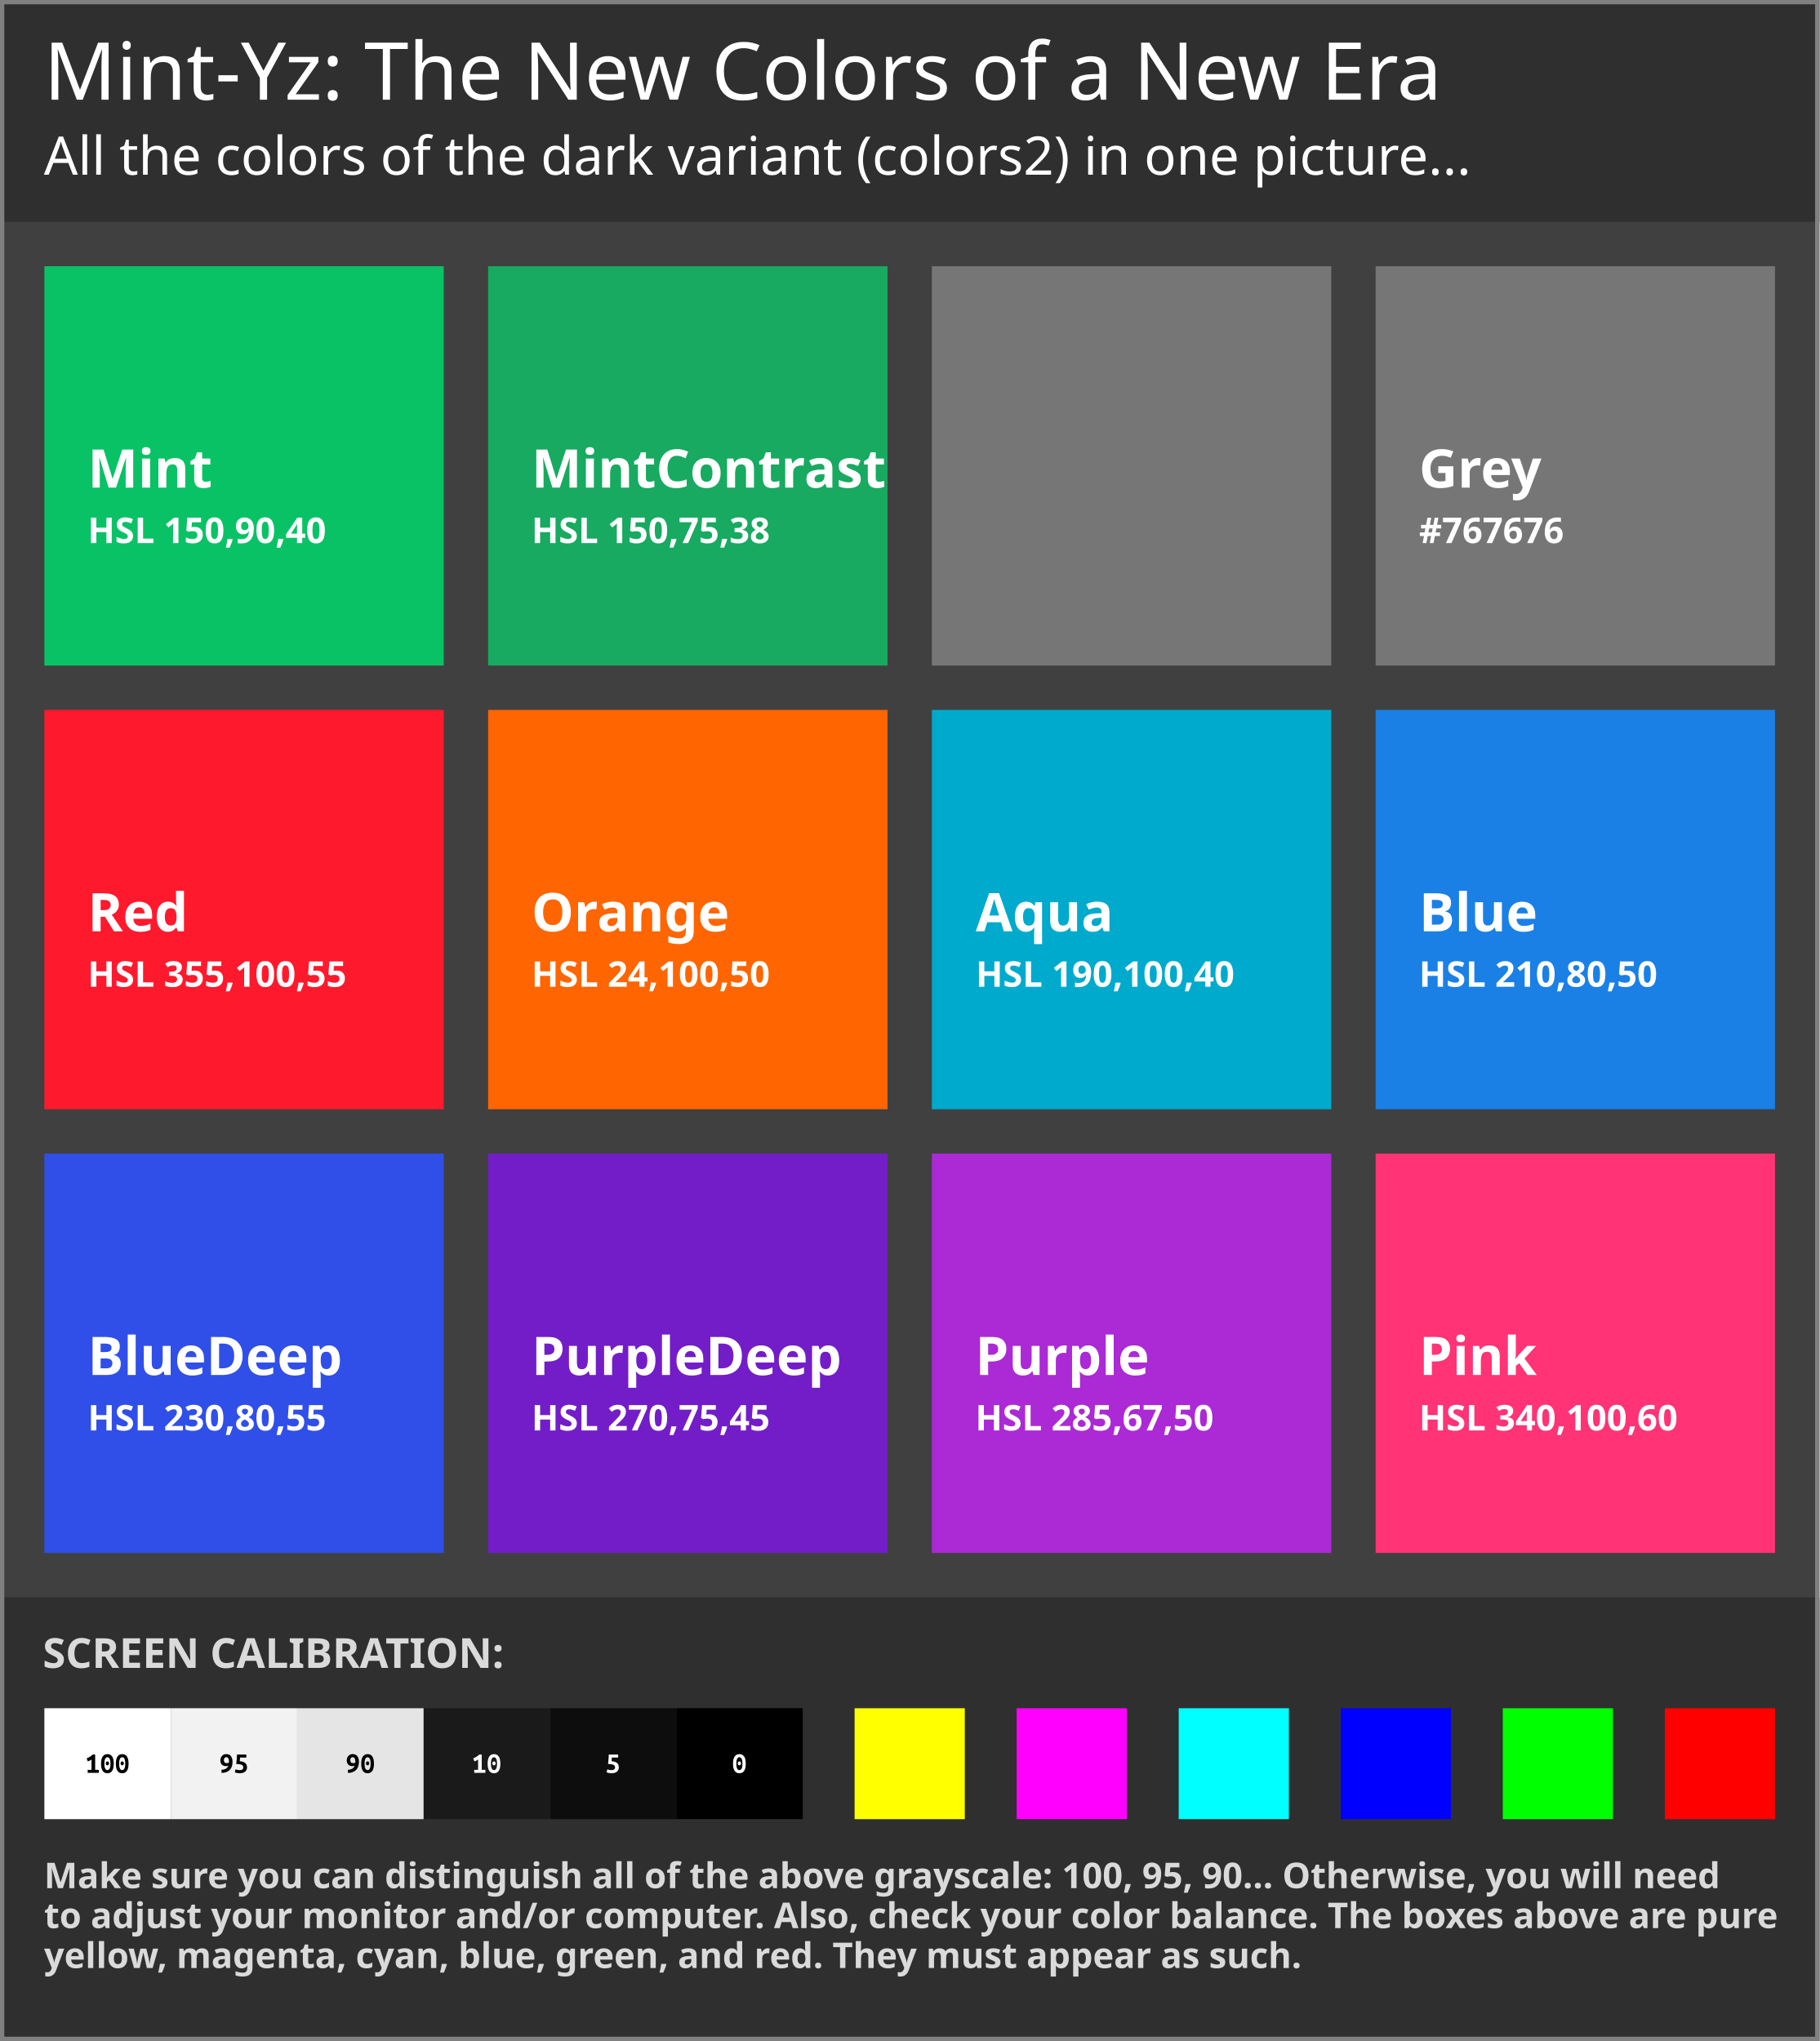
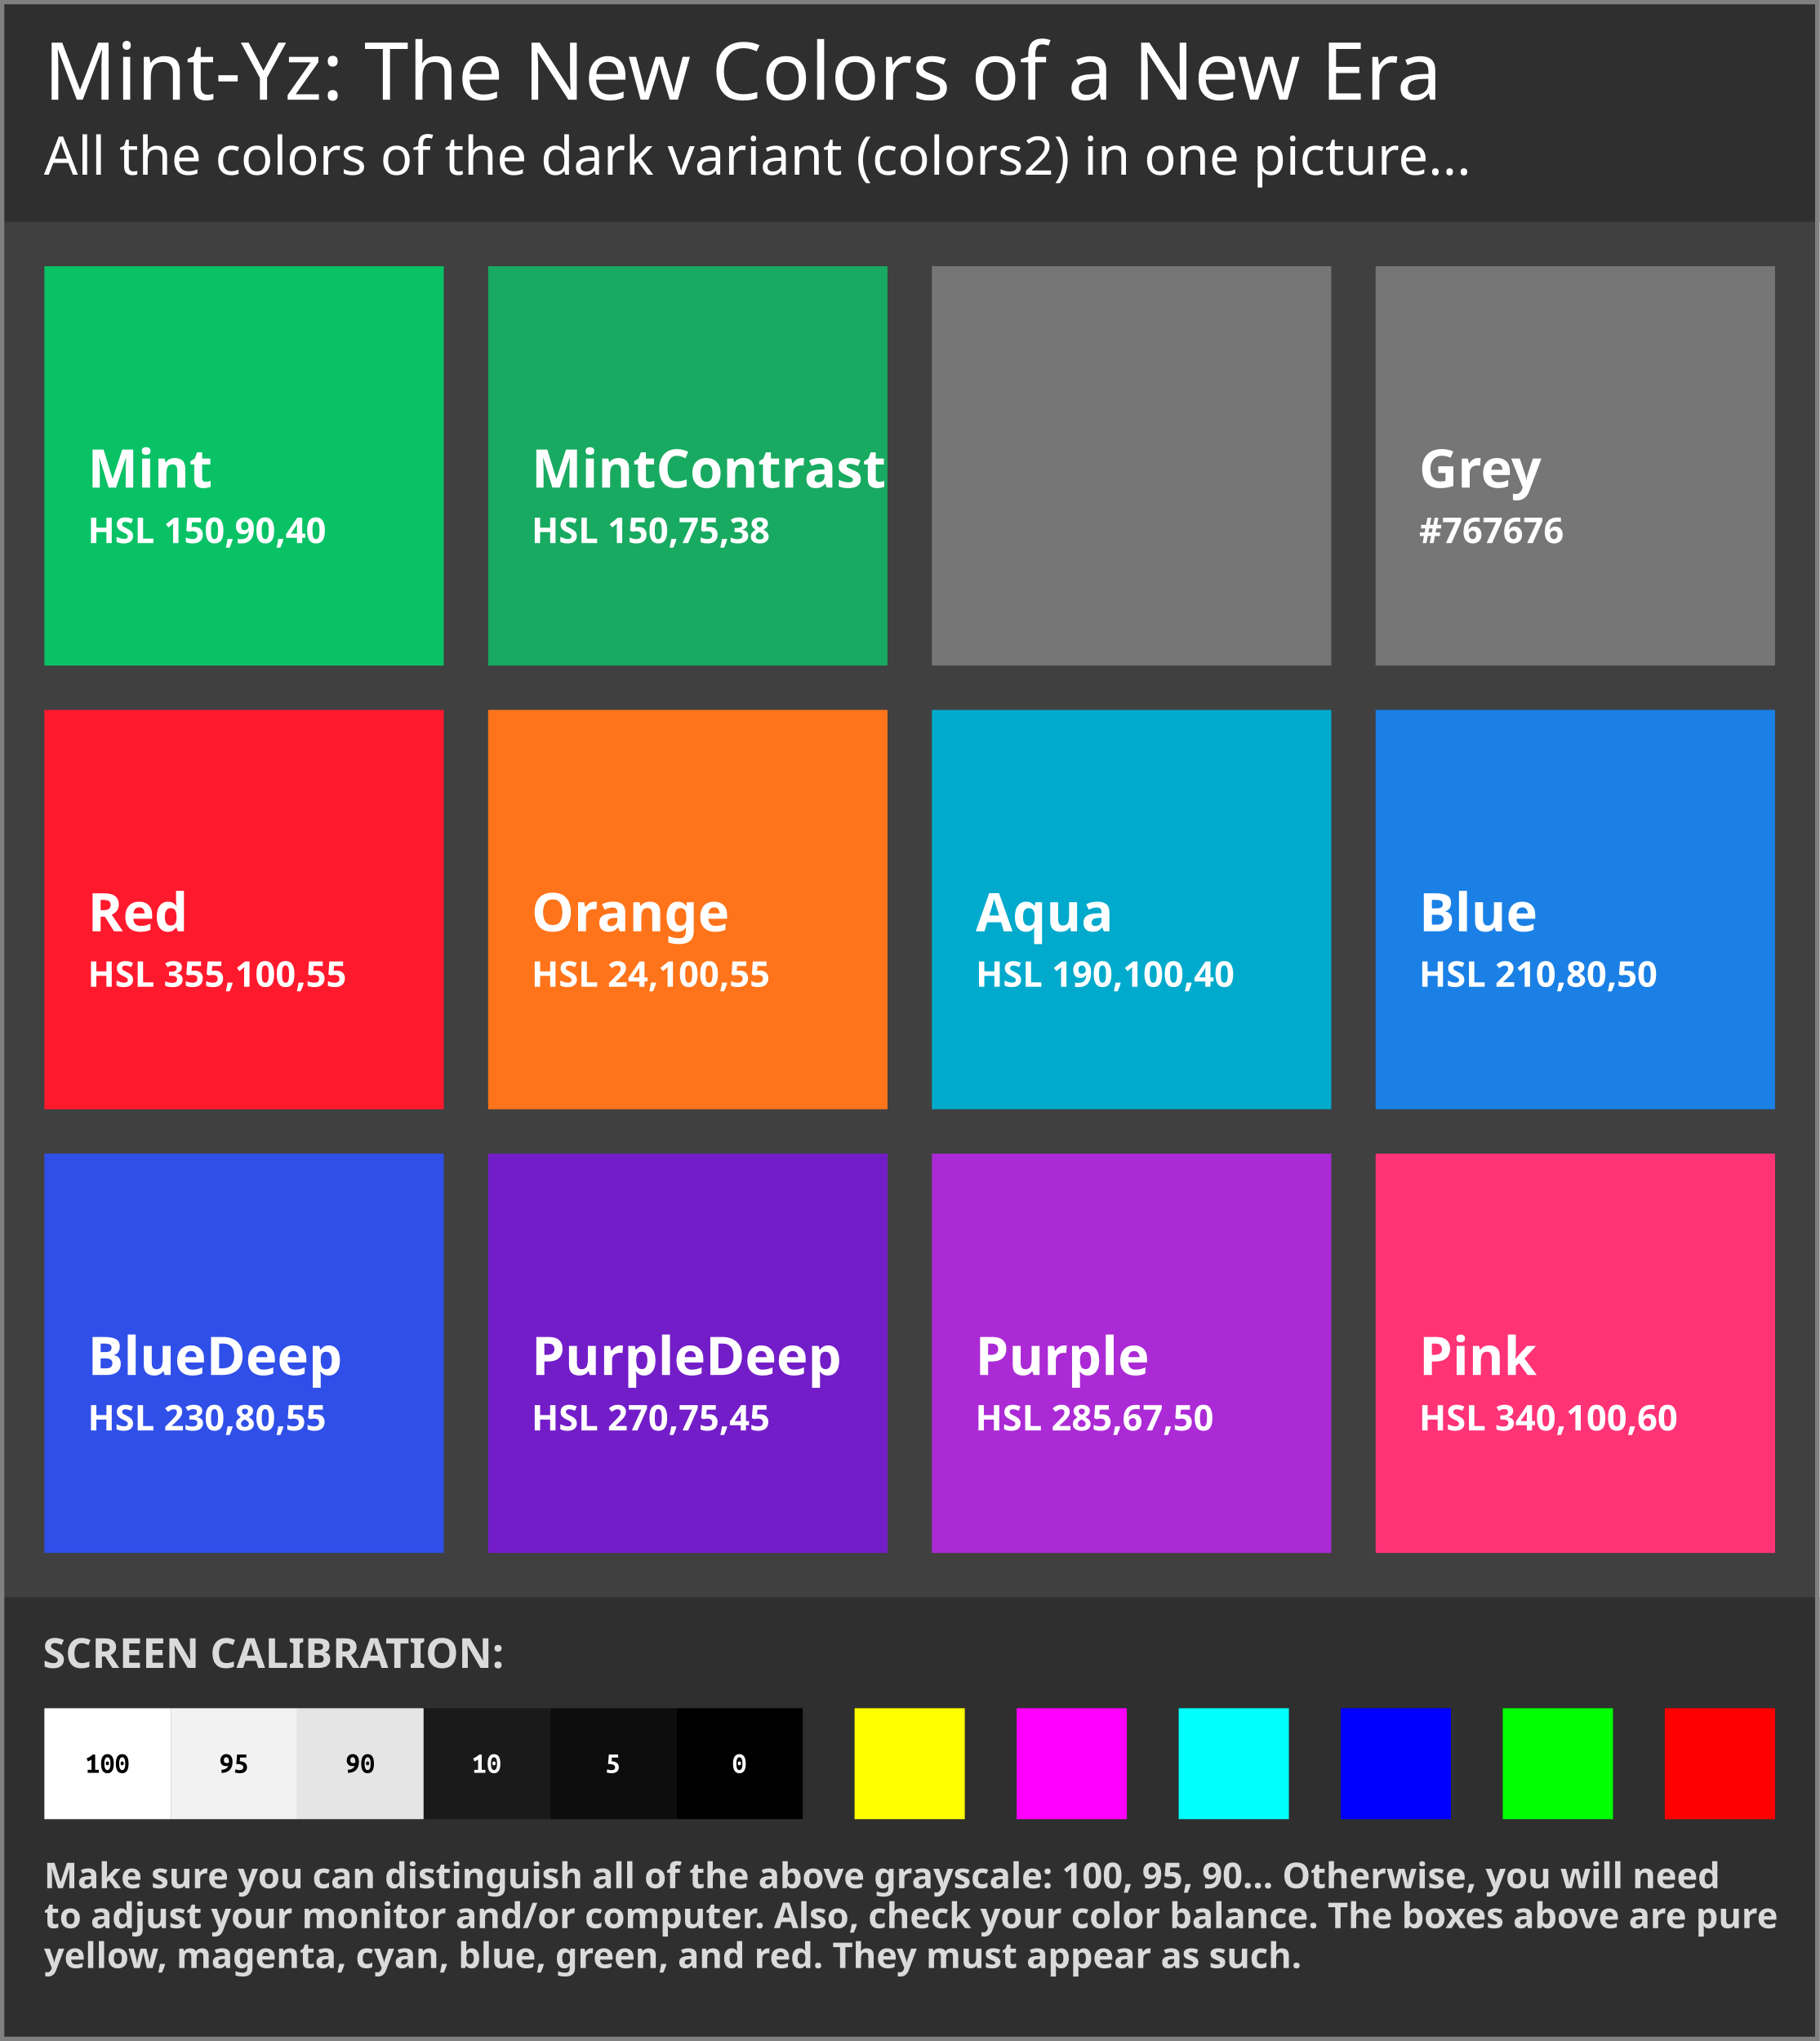
<svg xmlns="http://www.w3.org/2000/svg" width="820" height="920" viewBox="0 0 820 920" version="1.1" id="svg8">
  <defs id="defs2" />
  <g id="layer5">
    <rect y="0" x="0" height="920" width="820" id="rect122" style="fill:#ffffff;fill-opacity:1;stroke:none;stroke-width:0;stroke-opacity:1" />
    <rect transform="translate(0,-91.79999)" style="fill:#404040;fill-opacity:1;stroke:#08914d;stroke-width:0" id="rect146" width="820" height="920" x="2.2301638e-06" y="91.8" />
    <g id="g1130" transform="translate(0,-91.79999)">
      <rect y="811.8" x="0" height="200" width="820" id="rect4820" style="vector-effect:none;fill:#2f2f2f;fill-opacity:1;stroke:none;stroke-width:0;stroke-linecap:butt;stroke-linejoin:miter;stroke-miterlimit:4;stroke-dasharray:none;stroke-dashoffset:0;stroke-opacity:1" />
      <g id="g1089">
        <g transform="matrix(0,-2.099737,2.760329,0,-19.81775,839.5778)" style="display:inline" id="g1269">
          <rect transform="rotate(-90)" rx="6.3846035e-17" y="-34.396" x="-297" height="23.812" width="17.992" id="rect7" style="fill:#ff0000;fill-opacity:1;stroke:none;stroke-width:0.15;stroke-miterlimit:4;stroke-dasharray:none;stroke-opacity:1" />
          <rect transform="rotate(-90)" style="fill:#00ff00;fill-opacity:1;stroke:none;stroke-width:0.15;stroke-miterlimit:4;stroke-dasharray:none;stroke-opacity:1" id="rect9" width="17.992" height="23.812" x="-270.542" y="-34.396" rx="6.3846035e-17" />
          <rect transform="rotate(-90)" rx="6.3846035e-17" y="-34.396" x="-244.083" height="23.812" width="17.992" id="rect11" style="fill:#0000ff;fill-opacity:1;stroke:none;stroke-width:0.15;stroke-miterlimit:4;stroke-dasharray:none;stroke-opacity:1" />
          <rect transform="rotate(-90)" style="fill:#ffff00;fill-opacity:1;stroke:none;stroke-width:0.15;stroke-miterlimit:4;stroke-dasharray:none;stroke-opacity:1" id="rect818" width="17.992" height="23.812" x="-164.708" y="-34.396" rx="6.3846035e-17" />
          <rect transform="rotate(-90)" rx="6.3846035e-17" y="-34.396" x="-217.625" height="23.812" width="17.992" id="rect820-7" style="fill:#00ffff;fill-opacity:1;stroke:none;stroke-width:0.15;stroke-miterlimit:4;stroke-dasharray:none;stroke-opacity:1" />
          <rect transform="rotate(-90)" style="fill:#ff00ff;fill-opacity:1;stroke:none;stroke-width:0.15;stroke-miterlimit:4;stroke-dasharray:none;stroke-opacity:1" id="rect822-6" width="17.992" height="23.812" x="-191.167" y="-34.396" rx="6.3846035e-17" />
        </g>
        <rect transform="scale(-1)" style="display:inline;fill:#000000;fill-opacity:1;stroke:none;stroke-width:0.387;stroke-miterlimit:4;stroke-dasharray:none;stroke-opacity:1" id="rect1035" width="56.966" height="50" x="-361.798" y="-911.8" rx="2.0215312e-16" />
        <rect transform="scale(-1)" rx="2.0215312e-16" y="-911.8" x="-304.831" height="50" width="56.966" id="rect1037" style="display:inline;fill:#0d0d0d;fill-opacity:1;stroke:none;stroke-width:0.387;stroke-miterlimit:4;stroke-dasharray:none;stroke-opacity:1" />
        <rect transform="scale(-1)" style="display:inline;fill:#f2f2f2;fill-opacity:1;stroke:none;stroke-width:0.387;stroke-miterlimit:4;stroke-dasharray:none;stroke-opacity:1" id="rect1039" width="56.966" height="50" x="-133.933" y="-911.8" rx="2.0215312e-16" />
        <rect transform="scale(-1)" rx="2.0215312e-16" y="-911.8" x="-247.865" height="50" width="56.966" id="rect1041" style="display:inline;fill:#1a1a1a;fill-opacity:1;stroke:none;stroke-width:0.387;stroke-miterlimit:4;stroke-dasharray:none;stroke-opacity:1" />
        <rect transform="scale(-1)" style="display:inline;fill:#e5e5e5;fill-opacity:1;stroke:none;stroke-width:0.387;stroke-miterlimit:4;stroke-dasharray:none;stroke-opacity:1" id="rect1043" width="56.966" height="50" x="-190.899" y="-911.8" rx="2.0215312e-16" />
        <rect rx="2.0215312e-16" y="-911.8" x="-76.966" height="50" width="56.966" id="rect1045" style="display:inline;fill:#ffffff;fill-opacity:1;stroke:none;stroke-width:0.387;stroke-miterlimit:4;stroke-dasharray:none;stroke-opacity:1" transform="scale(-1)" />
        <g id="g1056">
          <g style="font-weight:bold;font-size:13.333px;line-height:17.778px;font-family:'Ubuntu Mono';-inkscape-font-specification:'Ubuntu Mono Bold';letter-spacing:0px;word-spacing:0px;fill:#000000;fill-opacity:1" id="text135" aria-label="100" transform="translate(0,-50)">
            <path id="path983" style="font-size:13.333px;text-align:center;text-anchor:middle;fill:#000000;fill-opacity:1" d="m 41.25,939.573 v -4.613 q -0.373,0.267 -0.853,0.48 -0.48,0.2 -0.813,0.32 l -0.533,-1.36 q 0.32,-0.12 0.693,-0.307 0.373,-0.187 0.747,-0.413 0.373,-0.227 0.707,-0.48 0.333,-0.253 0.573,-0.52 h 1.12 v 6.893 h 1.64 v 1.36 h -5.013 v -1.36 z" />
            <path id="path985" style="font-size:13.333px;text-align:center;text-anchor:middle;fill:#000000;fill-opacity:1" d="m 51.277,936.786 q 0,2.187 -0.733,3.253 -0.733,1.067 -2.133,1.067 -1.4,0 -2.133,-1.067 -0.733,-1.067 -0.733,-3.253 0,-2.16 0.747,-3.227 0.747,-1.067 2.12,-1.067 1.4,0 2.133,1.067 0.733,1.053 0.733,3.227 z m -1.48,0 q 0,-1.413 -0.36,-2.147 -0.347,-0.747 -1.027,-0.747 -0.667,0 -1.027,0.747 -0.36,0.733 -0.36,2.147 0,1.427 0.36,2.173 0.36,0.733 1.027,0.733 0.68,0 1.027,-0.733 0.36,-0.747 0.36,-2.173 z m -0.64,-0.133 q 0,0.36 -0.213,0.627 -0.2,0.253 -0.52,0.253 -0.347,0 -0.547,-0.253 -0.2,-0.267 -0.2,-0.627 0,-0.36 0.2,-0.627 0.2,-0.267 0.547,-0.267 0.32,0 0.52,0.267 0.213,0.267 0.213,0.627 z" />
            <path id="path987" style="font-size:13.333px;text-align:center;text-anchor:middle;fill:#000000;fill-opacity:1" d="m 57.943,936.786 q 0,2.187 -0.733,3.253 -0.733,1.067 -2.133,1.067 -1.4,0 -2.133,-1.067 -0.733,-1.067 -0.733,-3.253 0,-2.16 0.747,-3.227 0.747,-1.067 2.12,-1.067 1.4,0 2.133,1.067 0.733,1.053 0.733,3.227 z m -1.48,0 q 0,-1.413 -0.36,-2.147 -0.347,-0.747 -1.027,-0.747 -0.667,0 -1.027,0.747 -0.36,0.733 -0.36,2.147 0,1.427 0.36,2.173 0.36,0.733 1.027,0.733 0.68,0 1.027,-0.733 0.36,-0.747 0.36,-2.173 z m -0.64,-0.133 q 0,0.36 -0.213,0.627 -0.2,0.253 -0.52,0.253 -0.347,0 -0.547,-0.253 -0.2,-0.267 -0.2,-0.627 0,-0.36 0.2,-0.627 0.2,-0.267 0.547,-0.267 0.32,0 0.52,0.267 0.213,0.267 0.213,0.627 z" />
          </g>
          <g style="font-weight:bold;font-size:13.333px;line-height:17.778px;font-family:'Ubuntu Mono';-inkscape-font-specification:'Ubuntu Mono Bold';letter-spacing:0px;word-spacing:0px;fill:#ffffff;fill-opacity:1" id="text141" aria-label="0" transform="translate(0,-50)">
            <path id="path990" style="font-size:13.333px;text-align:center;text-anchor:middle;fill:#ffffff;fill-opacity:1" d="m 336.107,936.786 q 0,2.187 -0.733,3.253 -0.733,1.067 -2.133,1.067 -1.4,0 -2.133,-1.067 -0.733,-1.067 -0.733,-3.253 0,-2.16 0.747,-3.227 0.747,-1.067 2.12,-1.067 1.4,0 2.133,1.067 0.733,1.053 0.733,3.227 z m -1.48,0 q 0,-1.413 -0.36,-2.147 -0.347,-0.747 -1.027,-0.747 -0.667,0 -1.027,0.747 -0.36,0.733 -0.36,2.147 0,1.427 0.36,2.173 0.36,0.733 1.027,0.733 0.68,0 1.027,-0.733 0.36,-0.747 0.36,-2.173 z m -0.64,-0.133 q 0,0.36 -0.213,0.627 -0.2,0.253 -0.52,0.253 -0.347,0 -0.547,-0.253 -0.2,-0.267 -0.2,-0.627 0,-0.36 0.2,-0.627 0.2,-0.267 0.547,-0.267 0.32,0 0.52,0.267 0.213,0.267 0.213,0.627 z" />
          </g>
          <g style="font-weight:bold;font-size:13.333px;line-height:17.778px;font-family:'Ubuntu Mono';-inkscape-font-specification:'Ubuntu Mono Bold';letter-spacing:0px;word-spacing:0px;fill:#000000;fill-opacity:1" id="text968" aria-label="95" transform="translate(0,-50)">
            <path id="path993" style="font-size:13.333px;text-align:center;text-anchor:middle;fill:#000000;fill-opacity:1" d="m 102.189,936.546 q 0.253,0 0.533,-0.053 0.28,-0.053 0.453,-0.147 0.013,-0.107 0.013,-0.253 0.013,-0.16 0.013,-0.307 0,-0.333 -0.067,-0.667 -0.053,-0.347 -0.2,-0.627 -0.133,-0.28 -0.373,-0.453 -0.227,-0.173 -0.573,-0.173 -0.293,0 -0.507,0.12 -0.2,0.107 -0.333,0.293 -0.12,0.187 -0.187,0.44 -0.053,0.253 -0.053,0.533 0,0.627 0.293,0.96 0.293,0.333 0.987,0.333 z m -0.213,1.36 q -0.72,0 -1.227,-0.2 -0.507,-0.213 -0.827,-0.573 -0.32,-0.36 -0.467,-0.827 -0.147,-0.48 -0.147,-1.027 0,-0.48 0.16,-0.973 0.173,-0.507 0.493,-0.907 0.333,-0.413 0.827,-0.667 0.493,-0.267 1.16,-0.267 1.387,0 2.12,0.933 0.733,0.933 0.733,2.6 0,1.2 -0.347,2.133 -0.347,0.92 -1,1.547 -0.64,0.627 -1.56,0.96 -0.907,0.32 -2.027,0.32 l -0.053,-1.413 q 1.067,-0.013 1.907,-0.453 0.84,-0.453 1.187,-1.413 -0.52,0.227 -0.933,0.227 z" />
            <path id="path995" style="font-size:13.333px;text-align:center;text-anchor:middle;fill:#000000;fill-opacity:1" d="m 109.656,938.506 q 0,-0.347 -0.12,-0.627 -0.107,-0.293 -0.453,-0.493 -0.333,-0.213 -0.96,-0.32 -0.627,-0.12 -1.64,-0.12 0.133,-1.12 0.213,-2.187 0.08,-1.08 0.12,-2.08 h 4.213 v 1.36 h -2.84 q -0.027,0.427 -0.067,0.893 -0.04,0.467 -0.067,0.76 1.653,0.107 2.467,0.8 0.813,0.693 0.813,1.947 0,0.573 -0.2,1.067 -0.2,0.48 -0.613,0.84 -0.413,0.36 -1.027,0.56 -0.613,0.2 -1.427,0.2 -0.32,0 -0.653,-0.04 -0.333,-0.04 -0.64,-0.107 -0.307,-0.053 -0.56,-0.133 -0.24,-0.08 -0.373,-0.147 l 0.333,-1.36 q 0.293,0.147 0.747,0.267 0.453,0.12 1.133,0.12 0.48,0 0.787,-0.107 0.32,-0.107 0.493,-0.267 0.187,-0.173 0.253,-0.387 0.067,-0.213 0.067,-0.44 z" />
          </g>
          <g style="font-weight:bold;font-size:13.333px;line-height:17.778px;font-family:'Ubuntu Mono';-inkscape-font-specification:'Ubuntu Mono Bold';letter-spacing:0px;word-spacing:0px;fill:#000000;fill-opacity:1" id="text973" aria-label="90" transform="translate(0,-50)">
            <path id="path998" style="font-size:13.333px;text-align:center;text-anchor:middle;fill:#000000;fill-opacity:1" d="m 159.155,936.546 q 0.253,0 0.533,-0.053 0.28,-0.053 0.453,-0.147 0.013,-0.107 0.013,-0.253 0.013,-0.16 0.013,-0.307 0,-0.333 -0.067,-0.667 -0.053,-0.347 -0.2,-0.627 -0.133,-0.28 -0.373,-0.453 -0.227,-0.173 -0.573,-0.173 -0.293,0 -0.507,0.12 -0.2,0.107 -0.333,0.293 -0.12,0.187 -0.187,0.44 -0.053,0.253 -0.053,0.533 0,0.627 0.293,0.96 0.293,0.333 0.987,0.333 z m -0.213,1.36 q -0.72,0 -1.227,-0.2 -0.507,-0.213 -0.827,-0.573 -0.32,-0.36 -0.467,-0.827 -0.147,-0.48 -0.147,-1.027 0,-0.48 0.16,-0.973 0.173,-0.507 0.493,-0.907 0.333,-0.413 0.827,-0.667 0.493,-0.267 1.16,-0.267 1.387,0 2.12,0.933 0.733,0.933 0.733,2.6 0,1.2 -0.347,2.133 -0.347,0.92 -1,1.547 -0.64,0.627 -1.56,0.96 -0.907,0.32 -2.027,0.32 l -0.053,-1.413 q 1.067,-0.013 1.907,-0.453 0.84,-0.453 1.187,-1.413 -0.52,0.227 -0.933,0.227 z" />
            <path id="path1000" style="font-size:13.333px;text-align:center;text-anchor:middle;fill:#000000;fill-opacity:1" d="m 168.542,936.786 q 0,2.187 -0.733,3.253 -0.733,1.067 -2.133,1.067 -1.4,0 -2.133,-1.067 -0.733,-1.067 -0.733,-3.253 0,-2.16 0.747,-3.227 0.747,-1.067 2.12,-1.067 1.4,0 2.133,1.067 0.733,1.053 0.733,3.227 z m -1.48,0 q 0,-1.413 -0.36,-2.147 -0.347,-0.747 -1.027,-0.747 -0.667,0 -1.027,0.747 -0.36,0.733 -0.36,2.147 0,1.427 0.36,2.173 0.36,0.733 1.027,0.733 0.68,0 1.027,-0.733 0.36,-0.747 0.36,-2.173 z m -0.64,-0.133 q 0,0.36 -0.213,0.627 -0.2,0.253 -0.52,0.253 -0.347,0 -0.547,-0.253 -0.2,-0.267 -0.2,-0.627 0,-0.36 0.2,-0.627 0.2,-0.267 0.547,-0.267 0.32,0 0.52,0.267 0.213,0.267 0.213,0.627 z" />
          </g>
          <g style="font-weight:bold;font-size:13.333px;line-height:17.778px;font-family:'Ubuntu Mono';-inkscape-font-specification:'Ubuntu Mono Bold';letter-spacing:0px;word-spacing:0px;fill:#ffffff;fill-opacity:1" id="text977" aria-label="10" transform="translate(0,-50)">
            <path id="path1003" style="font-size:13.333px;text-align:center;text-anchor:middle;fill:#ffffff;fill-opacity:1" d="m 215.481,939.573 v -4.613 q -0.373,0.267 -0.853,0.48 -0.48,0.2 -0.813,0.32 l -0.533,-1.36 q 0.32,-0.12 0.693,-0.307 0.373,-0.187 0.747,-0.413 0.373,-0.227 0.707,-0.48 0.333,-0.253 0.573,-0.52 h 1.12 v 6.893 h 1.64 v 1.36 H 213.748 v -1.36 z" />
            <path id="path1005" style="font-size:13.333px;text-align:center;text-anchor:middle;fill:#ffffff;fill-opacity:1" d="m 225.508,936.786 q 0,2.187 -0.733,3.253 -0.733,1.067 -2.133,1.067 -1.4,0 -2.133,-1.067 -0.733,-1.067 -0.733,-3.253 0,-2.16 0.747,-3.227 0.747,-1.067 2.12,-1.067 1.4,0 2.133,1.067 0.733,1.053 0.733,3.227 z m -1.48,0 q 0,-1.413 -0.36,-2.147 -0.347,-0.747 -1.027,-0.747 -0.667,0 -1.027,0.747 -0.36,0.733 -0.36,2.147 0,1.427 0.36,2.173 0.36,0.733 1.027,0.733 0.68,0 1.027,-0.733 0.36,-0.747 0.36,-2.173 z m -0.64,-0.133 q 0,0.36 -0.213,0.627 -0.2,0.253 -0.52,0.253 -0.347,0 -0.547,-0.253 -0.2,-0.267 -0.2,-0.627 0,-0.36 0.2,-0.627 0.2,-0.267 0.547,-0.267 0.32,0 0.52,0.267 0.213,0.267 0.213,0.627 z" />
          </g>
          <g style="font-weight:bold;font-size:13.333px;line-height:17.778px;font-family:'Ubuntu Mono';-inkscape-font-specification:'Ubuntu Mono Bold';letter-spacing:0px;word-spacing:0px;fill:#ffffff;fill-opacity:1" id="text981" aria-label="5" transform="translate(0,-50)">
            <path id="path1008" style="font-size:13.333px;text-align:center;text-anchor:middle;fill:#ffffff;fill-opacity:1" d="m 277.221,938.506 q 0,-0.347 -0.12,-0.627 -0.107,-0.293 -0.453,-0.493 -0.333,-0.213 -0.96,-0.32 -0.627,-0.12 -1.64,-0.12 0.133,-1.12 0.213,-2.187 0.08,-1.08 0.12,-2.08 h 4.213 v 1.36 h -2.84 q -0.027,0.427 -0.067,0.893 -0.04,0.467 -0.067,0.76 1.653,0.107 2.467,0.8 0.813,0.693 0.813,1.947 0,0.573 -0.2,1.067 -0.2,0.48 -0.613,0.84 -0.413,0.36 -1.027,0.56 -0.613,0.2 -1.427,0.2 -0.32,0 -0.653,-0.04 -0.333,-0.04 -0.64,-0.107 -0.307,-0.053 -0.56,-0.133 -0.24,-0.08 -0.373,-0.147 l 0.333,-1.36 q 0.293,0.147 0.747,0.267 0.453,0.12 1.133,0.12 0.48,0 0.787,-0.107 0.32,-0.107 0.493,-0.267 0.187,-0.173 0.253,-0.387 0.067,-0.213 0.067,-0.44 z" />
          </g>
        </g>
      </g>
      <text id="text1065" y="843.616" x="19.253" style="font-weight:bold;font-size:18.667px;line-height:29.333px;font-family:'Ubuntu Mono';-inkscape-font-specification:'Ubuntu Mono Bold';letter-spacing:0px;word-spacing:0px;fill:#dadada;fill-opacity:1" xml:space="preserve">
        <tspan style="font-size:18.667px;fill:#dadada;fill-opacity:1" y="843.616" x="19.253" id="tspan1063">SCREEN CALIBRATION:</tspan>
      </text>
      <text id="text1069" y="942.904" x="19.856" style="font-weight:bold;font-size:16px;line-height:18px;font-family:'Ubuntu Mono';-inkscape-font-specification:'Ubuntu Mono Bold';letter-spacing:0px;word-spacing:0px;fill:#dadada;fill-opacity:1" xml:space="preserve">
        <tspan style="font-style:normal;font-variant:normal;font-weight:bold;font-stretch:normal;font-family:'Ubuntu Mono';-inkscape-font-specification:'Ubuntu Mono Bold';fill:#dadada;fill-opacity:1" id="tspan1075" y="942.904" x="19.856">Make sure you can distinguish all of the above grayscale: 100, 95, 90... Otherwise, you will need</tspan>
        <tspan style="font-style:normal;font-variant:normal;font-weight:bold;font-stretch:normal;font-family:'Ubuntu Mono';-inkscape-font-specification:'Ubuntu Mono Bold';fill:#dadada;fill-opacity:1" id="tspan1079" y="960.904" x="19.856">to adjust your monitor and/or computer. Also, check your color balance. The boxes above are pure</tspan>
        <tspan id="tspan1089" style="font-style:normal;font-variant:normal;font-weight:bold;font-stretch:normal;font-family:'Ubuntu Mono';-inkscape-font-specification:'Ubuntu Mono Bold';fill:#dadada;fill-opacity:1" y="978.904" x="19.856">yellow, magenta, cyan, blue, green, and red. They must appear as such.</tspan>
      </text>
    </g>
  </g>
  <g id="layer1" transform="translate(0,-91.79999)">
    <rect y="91.8" x="0" height="100" width="820" id="rect903" style="opacity:1;vector-effect:none;fill:#2f2f2f;fill-opacity:1;stroke:none;stroke-width:0;stroke-linecap:butt;stroke-linejoin:miter;stroke-miterlimit:4;stroke-dasharray:none;stroke-dashoffset:0;stroke-opacity:1" />
    <text xml:space="preserve" style="font-style:normal;font-variant:normal;font-weight:normal;font-stretch:normal;font-size:24px;line-height:1.25;font-family:'DejaVu Sans';-inkscape-font-specification:'DejaVu Sans';text-align:start;letter-spacing:0px;word-spacing:0px;text-anchor:start;fill:#ffffff;fill-opacity:1;stroke:none" x="19.784" y="136.748" id="text947">
      <tspan x="19.784" y="136.748" style="font-style:normal;font-variant:normal;font-weight:normal;font-stretch:normal;font-size:36px;font-family:'Ubuntu Mono';-inkscape-font-specification:'Ubuntu Mono';fill:#ffffff;fill-opacity:1" id="tspan921">Mint-Yz: The New Colors of a New Era</tspan>
      <tspan id="tspan135" x="19.784" y="170.556" style="font-style:normal;font-variant:normal;font-weight:normal;font-stretch:normal;font-size:24px;font-family:'Ubuntu Mono';-inkscape-font-specification:'Ubuntu Mono';fill:#ffffff;fill-opacity:1">All the colors of the dark variant (colors2) in one picture...</tspan>
    </text>
    <rect y="92.768" x="0.968" height="918.063" width="818.063" id="rect115" style="fill:none;fill-opacity:1;stroke:#808080;stroke-width:1.937;stroke-opacity:1" />
    <rect y="211.8" x="420" height="180" width="180" id="rect133" style="vector-effect:none;fill:#767676;fill-opacity:1;stroke:none;stroke-width:0;stroke-linecap:butt;stroke-linejoin:miter;stroke-miterlimit:4;stroke-dasharray:none;stroke-dashoffset:0;stroke-opacity:1" />
    <g id="g935" transform="translate(400,150)">
      <rect style="opacity:1;vector-effect:none;fill:#00aacc;fill-opacity:1;stroke:none;stroke-width:0;stroke-linecap:butt;stroke-linejoin:miter;stroke-miterlimit:4;stroke-dasharray:none;stroke-dashoffset:0;stroke-opacity:1" id="rect830" width="180" height="180" x="20" y="261.8" />
      <text id="text59" y="361.592" x="39.784" style="font-style:normal;font-variant:normal;font-weight:bold;font-stretch:normal;font-size:16px;line-height:25px;font-family:'Ubuntu Mono';-inkscape-font-specification:'Ubuntu Mono Bold';text-align:start;letter-spacing:0px;word-spacing:0px;text-anchor:start;fill:#000000;fill-opacity:1;stroke:none" xml:space="preserve">
        <tspan id="tspan866" style="font-size:24px;line-height:18px;fill:#ffffff;fill-opacity:1" y="361.592" x="39.784">Aqua</tspan>
        <tspan style="line-height:18px;fill:#ffffff;fill-opacity:1" y="386.592" x="39.784" id="tspan933">HSL 190,100,40</tspan>
      </text>
    </g>
-     <g id="g956" transform="translate(1e-6,-50)">
+     <g id="g956" transform="translate(0,-50)">
      <rect y="261.8" x="620" height="180" width="180" id="rect55" style="opacity:1;vector-effect:none;fill:#767676;fill-opacity:1;stroke:none;stroke-width:0;stroke-linecap:butt;stroke-linejoin:miter;stroke-miterlimit:4;stroke-dasharray:none;stroke-dashoffset:0;stroke-opacity:1" />
      <text xml:space="preserve" style="font-style:normal;font-variant:normal;font-weight:bold;font-stretch:normal;font-size:16px;line-height:25px;font-family:'Ubuntu Mono';-inkscape-font-specification:'Ubuntu Mono Bold';text-align:start;letter-spacing:0px;word-spacing:0px;text-anchor:start;fill:#000000;fill-opacity:1;stroke:none" x="639.568" y="361.592" id="text896">
        <tspan x="639.568" y="361.592" style="font-size:24px;line-height:18px;fill:#ffffff;fill-opacity:1" id="tspan890">Grey</tspan>
        <tspan x="639.568" y="386.592" style="line-height:18px;fill:#ffffff;fill-opacity:1" id="tspan894">#767676</tspan>
      </text>
    </g>
    <g id="g990" transform="translate(-200,-45.39999)">
-       <rect y="457.2" x="420" height="180" width="180" id="rect812" style="vector-effect:none;fill:#ff6500;fill-opacity:1;stroke:none;stroke-width:0;stroke-linecap:butt;stroke-linejoin:miter;stroke-miterlimit:4;stroke-dasharray:none;stroke-dashoffset:0;stroke-opacity:1" />
+       <rect y="457.2" x="420" height="180" width="180" id="rect812" style="vector-effect:none;fill:#ff741a;fill-opacity:1;stroke:none;stroke-width:0;stroke-linecap:butt;stroke-linejoin:miter;stroke-miterlimit:4;stroke-dasharray:none;stroke-dashoffset:0;stroke-opacity:1" />
      <text id="text904" y="556.992" x="439.568" style="font-style:normal;font-variant:normal;font-weight:bold;font-stretch:normal;font-size:16px;line-height:25px;font-family:'Ubuntu Mono';-inkscape-font-specification:'Ubuntu Mono Bold';text-align:start;letter-spacing:0px;word-spacing:0px;text-anchor:start;fill:#000000;fill-opacity:1;stroke:none" xml:space="preserve">
        <tspan id="tspan898" style="font-size:24px;line-height:18px;fill:#ffffff;fill-opacity:1" y="556.992" x="439.568">Orange</tspan>
-         <tspan id="tspan902" style="line-height:18px;fill:#ffffff;fill-opacity:1" y="581.992" x="439.568">HSL 24,100,50</tspan>
+         <tspan id="tspan902" style="line-height:18px;fill:#ffffff;fill-opacity:1" y="581.992" x="439.568">HSL 24,100,55</tspan>
      </text>
    </g>
    <g id="g970" transform="translate(400,150)">
      <rect y="461.8" x="220" height="180" width="180" id="rect822" style="opacity:1;vector-effect:none;fill:#ff3376;fill-opacity:1;stroke:none;stroke-width:0;stroke-linecap:butt;stroke-linejoin:miter;stroke-miterlimit:4;stroke-dasharray:none;stroke-dashoffset:0;stroke-opacity:1" />
      <text id="text912" y="561.592" x="239.568" style="font-style:normal;font-variant:normal;font-weight:bold;font-stretch:normal;font-size:16px;line-height:25px;font-family:'Ubuntu Mono';-inkscape-font-specification:'Ubuntu Mono Bold';text-align:start;letter-spacing:0px;word-spacing:0px;text-anchor:start;fill:#000000;fill-opacity:1;stroke:none" xml:space="preserve">
        <tspan id="tspan906" style="font-size:24px;line-height:18px;fill:#ffffff;fill-opacity:1" y="561.592" x="239.568">Pink</tspan>
        <tspan id="tspan910" style="line-height:18px;fill:#ffffff;fill-opacity:1" y="586.592" x="239.568">HSL 340,100,60</tspan>
      </text>
    </g>
-     <g id="g977" transform="translate(1e-6,150)">
+     <g id="g977" transform="translate(0,150)">
      <rect style="opacity:1;vector-effect:none;fill:#ab2ad5;fill-opacity:1;stroke:none;stroke-width:0;stroke-linecap:butt;stroke-linejoin:miter;stroke-miterlimit:4;stroke-dasharray:none;stroke-dashoffset:0;stroke-opacity:1" id="rect820" width="180" height="180" x="420" y="461.8" />
      <text xml:space="preserve" style="font-style:normal;font-variant:normal;font-weight:bold;font-stretch:normal;font-size:16px;line-height:25px;font-family:'Ubuntu Mono';-inkscape-font-specification:'Ubuntu Mono Bold';text-align:start;letter-spacing:0px;word-spacing:0px;text-anchor:start;fill:#000000;fill-opacity:1;stroke:none" x="439.568" y="561.592" id="text920">
        <tspan x="439.568" y="561.592" style="font-size:24px;line-height:18px;fill:#ffffff;fill-opacity:1" id="tspan914">Purple</tspan>
        <tspan x="439.568" y="586.592" style="line-height:18px;fill:#ffffff;fill-opacity:1" id="tspan918">HSL 285,67,50</tspan>
      </text>
    </g>
    <g id="g984" transform="translate(-600,-50)">
      <rect y="461.8" x="620" height="180" width="180" id="rect824" style="opacity:1;vector-effect:none;fill:#ff192d;fill-opacity:1;stroke:none;stroke-width:0;stroke-linecap:butt;stroke-linejoin:miter;stroke-miterlimit:4;stroke-dasharray:none;stroke-dashoffset:0;stroke-opacity:1" />
      <text id="text928" y="561.592" x="639.568" style="font-style:normal;font-variant:normal;font-weight:bold;font-stretch:normal;font-size:16px;line-height:25px;font-family:'Ubuntu Mono';-inkscape-font-specification:'Ubuntu Mono Bold';text-align:start;letter-spacing:0px;word-spacing:0px;text-anchor:start;fill:#000000;fill-opacity:1;stroke:none" xml:space="preserve">
        <tspan id="tspan922" style="font-size:24px;line-height:18px;fill:#ffffff;fill-opacity:1" y="561.592" x="639.568">Red</tspan>
        <tspan style="line-height:18px;fill:#ffffff;fill-opacity:1" y="586.592" x="639.568" id="tspan923">HSL 355,100,55</tspan>
      </text>
    </g>
    <g id="g1099" transform="translate(-200,-450)">
      <rect y="661.8" x="420" height="180" width="180" id="rect1089" style="opacity:1;vector-effect:none;fill:#18aa60;fill-opacity:1;stroke:none;stroke-width:0;stroke-linecap:butt;stroke-linejoin:miter;stroke-miterlimit:4;stroke-dasharray:none;stroke-dashoffset:0;stroke-opacity:1" />
      <text xml:space="preserve" style="font-style:normal;font-variant:normal;font-weight:bold;font-stretch:normal;font-size:16px;line-height:25px;font-family:'Ubuntu Mono';-inkscape-font-specification:'Ubuntu Mono Bold';text-align:start;letter-spacing:0px;word-spacing:0px;text-anchor:start;fill:#000000;fill-opacity:1;stroke:none" x="439.568" y="761.592" id="text1097">
        <tspan x="439.568" y="761.592" style="font-size:24px;line-height:18px;fill:#ffffff;fill-opacity:1" id="tspan1091">MintContrast</tspan>
        <tspan id="tspan1095" x="439.568" y="786.592" style="line-height:18px;fill:#ffffff;fill-opacity:1">HSL 150,75,38</tspan>
      </text>
    </g>
    <g transform="translate(-400,-450)" id="g991">
      <rect style="opacity:1;vector-effect:none;fill:#0ac266;fill-opacity:1;stroke:none;stroke-width:0;stroke-linecap:butt;stroke-linejoin:miter;stroke-miterlimit:4;stroke-dasharray:none;stroke-dashoffset:0;stroke-opacity:1" id="rect816" width="180" height="180" x="420" y="661.8" />
      <text id="text952" y="761.592" x="439.568" style="font-style:normal;font-variant:normal;font-weight:bold;font-stretch:normal;font-size:16px;line-height:25px;font-family:'Ubuntu Mono';-inkscape-font-specification:'Ubuntu Mono Bold';text-align:start;letter-spacing:0px;word-spacing:0px;text-anchor:start;fill:#000000;fill-opacity:1;stroke:none" xml:space="preserve">
        <tspan id="tspan946" style="font-size:24px;line-height:18px;fill:#ffffff;fill-opacity:1" y="761.592" x="439.568">Mint</tspan>
        <tspan style="line-height:18px;fill:#ffffff;fill-opacity:1" y="786.592" x="439.568" id="tspan992">HSL 150,90,40</tspan>
      </text>
    </g>
    <g id="g942" transform="translate(400,150)">
      <rect style="opacity:1;vector-effect:none;fill:#1a80e5;fill-opacity:1;stroke:none;stroke-width:0;stroke-linecap:butt;stroke-linejoin:miter;stroke-miterlimit:4;stroke-dasharray:none;stroke-dashoffset:0;stroke-opacity:1" id="rect842" width="180" height="180" x="220" y="261.8" />
      <text xml:space="preserve" style="font-style:normal;font-variant:normal;font-weight:bold;font-stretch:normal;font-size:16px;line-height:25px;font-family:'Ubuntu Mono';-inkscape-font-specification:'Ubuntu Mono Bold';text-align:start;letter-spacing:0px;word-spacing:0px;text-anchor:start;fill:#000000;fill-opacity:1;stroke:none" x="239.568" y="361.592" id="text880">
        <tspan x="239.568" y="361.592" style="font-size:24px;line-height:18px;fill:#ffffff;fill-opacity:1" id="tspan874">Blue</tspan>
        <tspan x="239.568" y="386.592" style="line-height:18px;fill:#ffffff;fill-opacity:1" id="tspan935">HSL 210,80,50</tspan>
      </text>
    </g>
-     <g id="g983" transform="translate(1e-6,-50)">
+     <g id="g983" transform="translate(0,-50)">
      <rect style="vector-effect:none;fill:#304fe8;fill-opacity:1;stroke:none;stroke-width:0;stroke-linecap:butt;stroke-linejoin:miter;stroke-miterlimit:4;stroke-dasharray:none;stroke-dashoffset:0;stroke-opacity:1" id="rect828" width="180" height="180" x="20" y="661.8" />
      <text xml:space="preserve" style="font-style:normal;font-variant:normal;font-weight:bold;font-stretch:normal;font-size:16px;line-height:25px;font-family:'Ubuntu Mono';-inkscape-font-specification:'Ubuntu Mono Bold';text-align:start;letter-spacing:0px;word-spacing:0px;text-anchor:start;fill:#000000;fill-opacity:1;stroke:none" x="39.568" y="761.592" id="text976">
        <tspan x="39.568" y="761.592" style="font-size:24px;line-height:18px;fill:#ffffff;fill-opacity:1" id="tspan970">BlueDeep</tspan>
        <tspan x="39.568" y="786.592" style="line-height:18px;fill:#ffffff;fill-opacity:1" id="tspan974">HSL 230,80,55</tspan>
      </text>
    </g>
    <g transform="translate(-200,150)" id="g958">
      <rect y="461.8" x="420" height="180" width="180" id="rect946" style="opacity:1;vector-effect:none;fill:#731dc8;fill-opacity:1;stroke:none;stroke-width:0;stroke-linecap:butt;stroke-linejoin:miter;stroke-miterlimit:4;stroke-dasharray:none;stroke-dashoffset:0;stroke-opacity:1" />
      <text id="text956" y="561.592" x="439.568" style="font-style:normal;font-variant:normal;font-weight:bold;font-stretch:normal;font-size:16px;line-height:25px;font-family:'Ubuntu Mono';-inkscape-font-specification:'Ubuntu Mono Bold';text-align:start;letter-spacing:0px;word-spacing:0px;text-anchor:start;fill:#000000;fill-opacity:1;stroke:none" xml:space="preserve">
        <tspan id="tspan948" style="font-size:24px;line-height:18px;fill:#ffffff;fill-opacity:1" y="561.592" x="439.568">PurpleDeep</tspan>
        <tspan id="tspan954" style="line-height:18px;fill:#ffffff;fill-opacity:1" y="586.592" x="439.568">HSL 270,75,45</tspan>
      </text>
    </g>
  </g>
  <g id="layer2" style="display:none">
    <rect style="fill:#000000;fill-opacity:0.1;stroke-width:0" id="rect920" width="820" height="620" x="0" y="100" />
  </g>
  <g id="layer3" style="display:none">
    <rect y="100" x="0" height="620" width="820" id="rect937" style="display:inline;fill:#ffffff;fill-opacity:0.2;stroke-width:0" />
  </g>
  <g id="layer4" style="display:none">
    <rect style="display:inline;fill:#000000;fill-opacity:0.3;stroke-width:0" id="rect940" width="820" height="620" x="0" y="100" />
  </g>
</svg>
